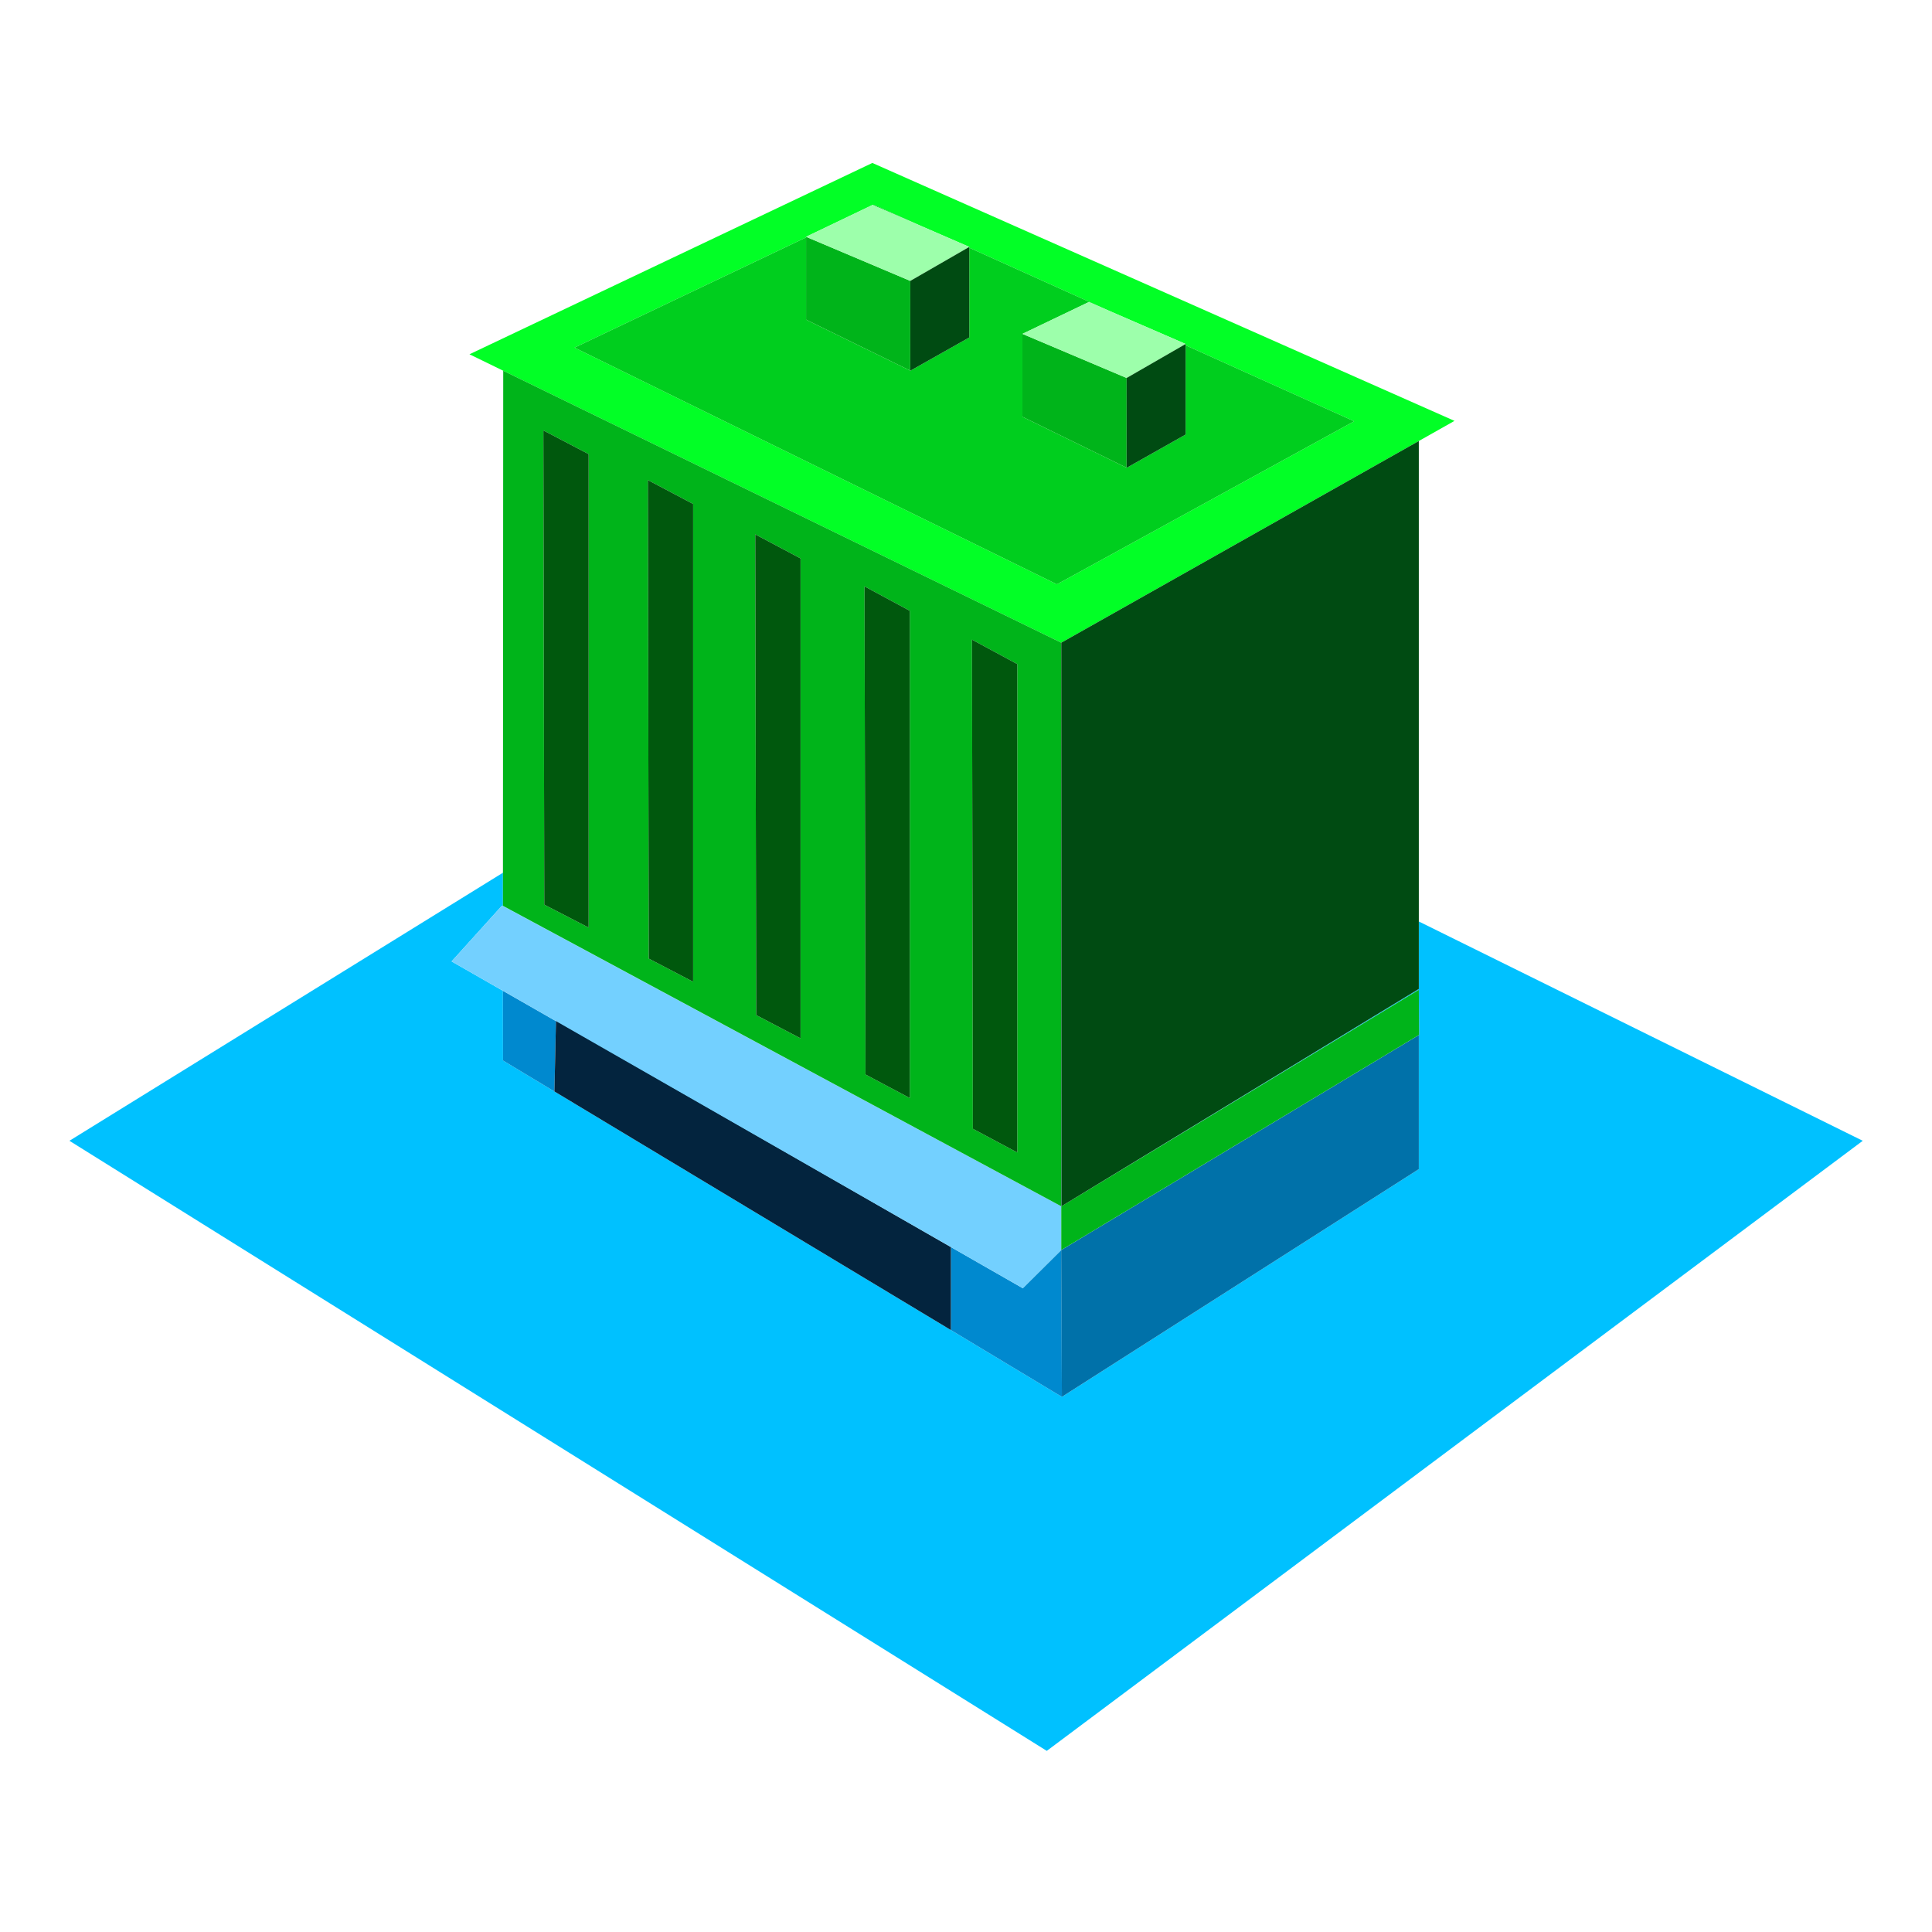
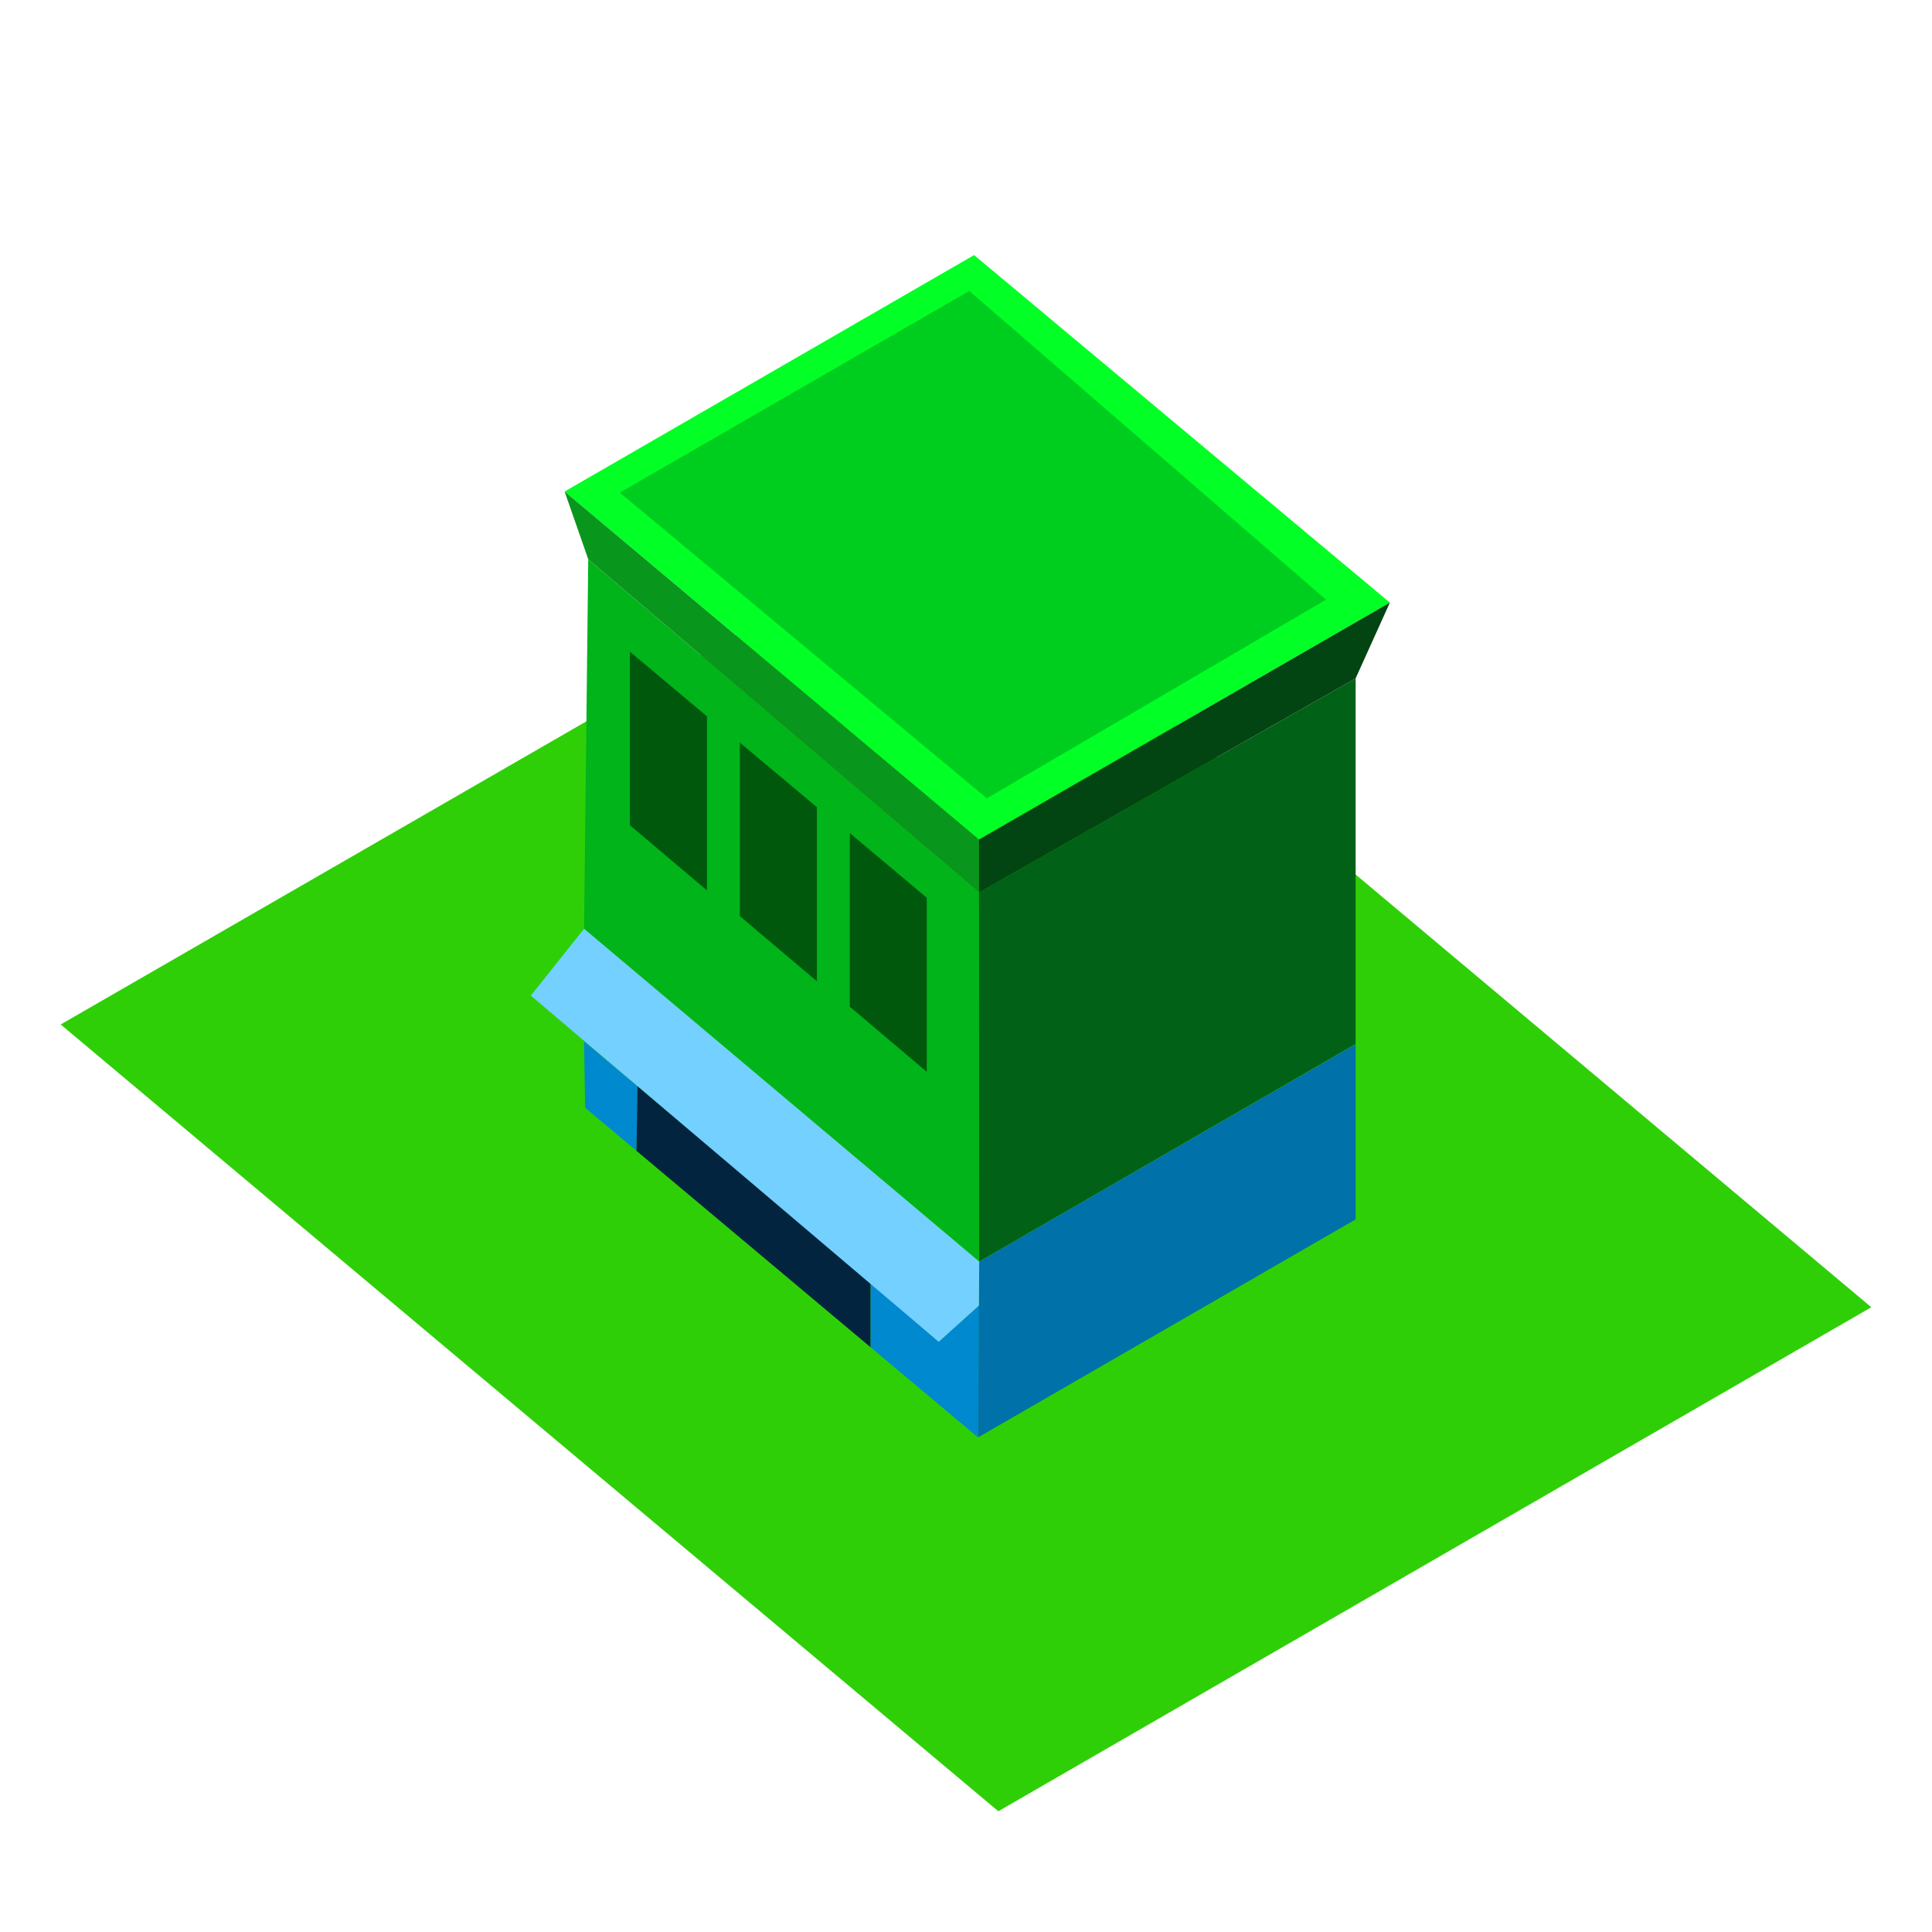
<svg xmlns="http://www.w3.org/2000/svg" xml:space="preserve" fill-rule="evenodd" stroke-linejoin="round" stroke-miterlimit="2" clip-rule="evenodd" viewBox="0 0 64 64">
+   <g id="green">
+     <path fill="#2fcf08" d="m2.01 33.937 28.934-16.684L61.99 43.304 33.071 60 2.01 33.937Z" />
+     <path fill="#00b41a" d="M32.432 41.785 19.348 30.767l.138-12.243 12.949 11.044-.003 12.217Z" />
+     <path fill="#00b41a" d="m23.919 29.852 2.552 2.159v-5.766l-2.552-2.14v5.747Zm-3.641-3.009 2.552 2.159v-5.766l-2.552-2.14v5.747Zm7.283 6.009 2.551 2.159v-5.766l-2.551-2.14v5.747Z" />
+     <path fill="#00580d" d="M28.15 33.346v-5.747l2.551 2.14v5.766l-2.551-2.159Zm-3.642-3v-5.747l2.552 2.14v5.766l-2.552-2.159Zm-3.641-3.009V21.59l2.552 2.14v5.766l-2.552-2.159Z" />
+     <path fill="#006117" d="m32.435 41.791-.003-12.226 12.475-7.094v12.111l-12.472 7.209Z" />
+     <path fill="#02ff26" d="M18.703 16.282 32.268 8.45l13.773 11.512-13.609 7.849-13.729-11.529Z" />
+     <path fill="#00ce1e" d="m20.531 16.319 12.16 10.125 11.236-6.579L32.108 9.638l-11.577 6.681Z" />
+     <path fill="#08961c" fill-rule="nonzero" d="m19.486 18.524-.783-2.242 13.732 11.532.003 1.754-12.952-11.044Z" />
+     <path fill="#024412" fill-rule="nonzero" d="m32.432 27.811 13.609-7.849-1.134 2.509-12.475 7.094v-1.754Z" />
+   </g>
  <g id="blue">
-     <path fill="#00c1ff" d="m47 30.525 14.706 7.265L34.676 58 2.3 37.79l14.361-8.88-.001 1.096 18.494 9.953L16.63 30l-1.67 1.848 1.7.973.004 2.311 18.512 11.14L47 38.729v-4.441l-11.842 7.119 11.853-7.127L47 32.79l-11.839 7.169L47 32.76v-2.235Zm-11.844-5.851.001.001.004 15.284-.003.002-.004-.002.002-15.285Zm0 15.866v.868l-.002.002.002-.87Z" />
-     <path fill="#0089cf" d="m18.366 36.156-1.702-1.024-.004-2.311 1.757 1.005-.051 2.33ZM31.5 41.311l2.382 1.363 1.276-1.268.018 4.866L31.5 44.06v-2.749Z" />
-     <path fill="#0071a9" fill-rule="nonzero" d="m47 38.729-11.824 7.543-.022-4.862L47 34.288v4.441Z" />
-     <path fill="#03243e" fill-rule="nonzero" d="m18.366 36.156.052-2.354L31.5 41.311v2.749l-13.134-7.904Z" />
-     <path fill="#73d0ff" fill-rule="nonzero" d="m16.63 30-1.67 1.848 18.922 10.826 1.272-1.264.004-1.449L16.63 30Z" />
-   </g>
-   <g id="green">
-     <path fill="#02ff26" d="M35.156 21.29 16.67 12.281l-1.118-.545 13.346-6.338 19.284 8.544-13.026 7.348ZM32.109 8.179l-1.619-.702-1.526-.688-.029.014-.031-.014-2.202 1.055v.021l-7.67 3.651 15.98 7.84 9.846-5.401-5.583-2.517v-.043l-2.497-1.083-4.669-2.105v-.028Z" />
-     <path fill="#00ce1e" d="m39.275 11.438 5.583 2.517-9.846 5.401-15.98-7.84 7.67-3.651v2.724l3.451 1.688.002-2.972v2.976l1.954-1.102V8.207l4.669 2.105-.708-.307-2.201 1.055v2.746l3.45 1.687.002-2.972v2.976l1.954-1.102v-2.957Zm-10.34-4.635.029-.014 1.526.688-1.555-.674Z" />
-     <path fill="#00b41a" d="m16.66 30.006.01-17.725 18.486 9.009-.002 18.669-18.494-9.953Zm8.39 3.62 1.469.77V18.499l-1.5-.796.031 15.923Zm-3.559-1.871 1.47.767V16.696l-1.5-.793.03 15.852Zm10.737 5.637 1.47.784V21.999l-1.5-.81.03 16.203Zm-3.558-1.799 1.469.781v-16.14l-1.5-.809.031 16.168Zm-10.64-5.625 1.47.759V15.044l-1.5-.785.03 15.709Zm15.839-16.162V11.06l3.452 1.461-.002 2.972-3.45-1.687Zm-7.167-3.217V7.844l3.453 1.461-.002 2.972-3.451-1.688Zm8.454 29.373L47 32.79l.011 1.49-11.855 7.128v-1.446Z" />
-     <path fill="#9dffab" d="m33.869 11.06 2.201-1.055 3.205 1.39-1.954 1.126-3.452-1.461Zm-7.167-3.216 2.202-1.055 3.205 1.39-1.954 1.126-3.453-1.461Z" />
-     <path fill="#004b12" d="m35.161 39.959-.005-18.669L47 14.609V32.76l-11.839 7.199Zm2.16-24.462v-2.976l1.954-1.126v3l-1.954 1.102Zm-7.166-3.216V9.305l1.954-1.126v3l-1.954 1.102Z" />
-     <path fill="#00580d" d="m32.228 37.392-.03-16.203 1.5.81v16.177l-1.47-.784Zm-3.558-1.799-.031-16.168 1.5.809v16.14l-1.469-.781Zm-3.62-1.967-.031-15.923 1.5.796v15.897l-1.469-.77Zm-3.559-1.871-.03-15.852 1.5.793v15.826l-1.47-.767Zm-3.461-1.787L18 14.259l1.5.785v15.683l-1.47-.759Z" />
+     <path fill="#0089cf" d="m21.084 38.123-1.701-1.428-.035-2.201 1.769 1.484-.033 2.145Zm7.752 4.36 2.26 1.965 1.342-1.21-.039 4.378-3.563-2.989v-2.144Z" />
+     <path fill="#0071a9" fill-rule="nonzero" d="m44.907 40.394-12.508 7.222.039-5.823 12.469-7.203v5.804Z" />
+     <path fill="#03243e" fill-rule="nonzero" d="m21.084 38.123.033-2.145 7.719 6.508v2.141l-7.752-6.504Z" />
+     <path fill="#73d0ff" fill-rule="nonzero" d="m19.348 30.767-1.764 2.213 13.512 11.468 1.332-1.201.01-1.454-13.09-11.026Z" />
  </g>
</svg>
